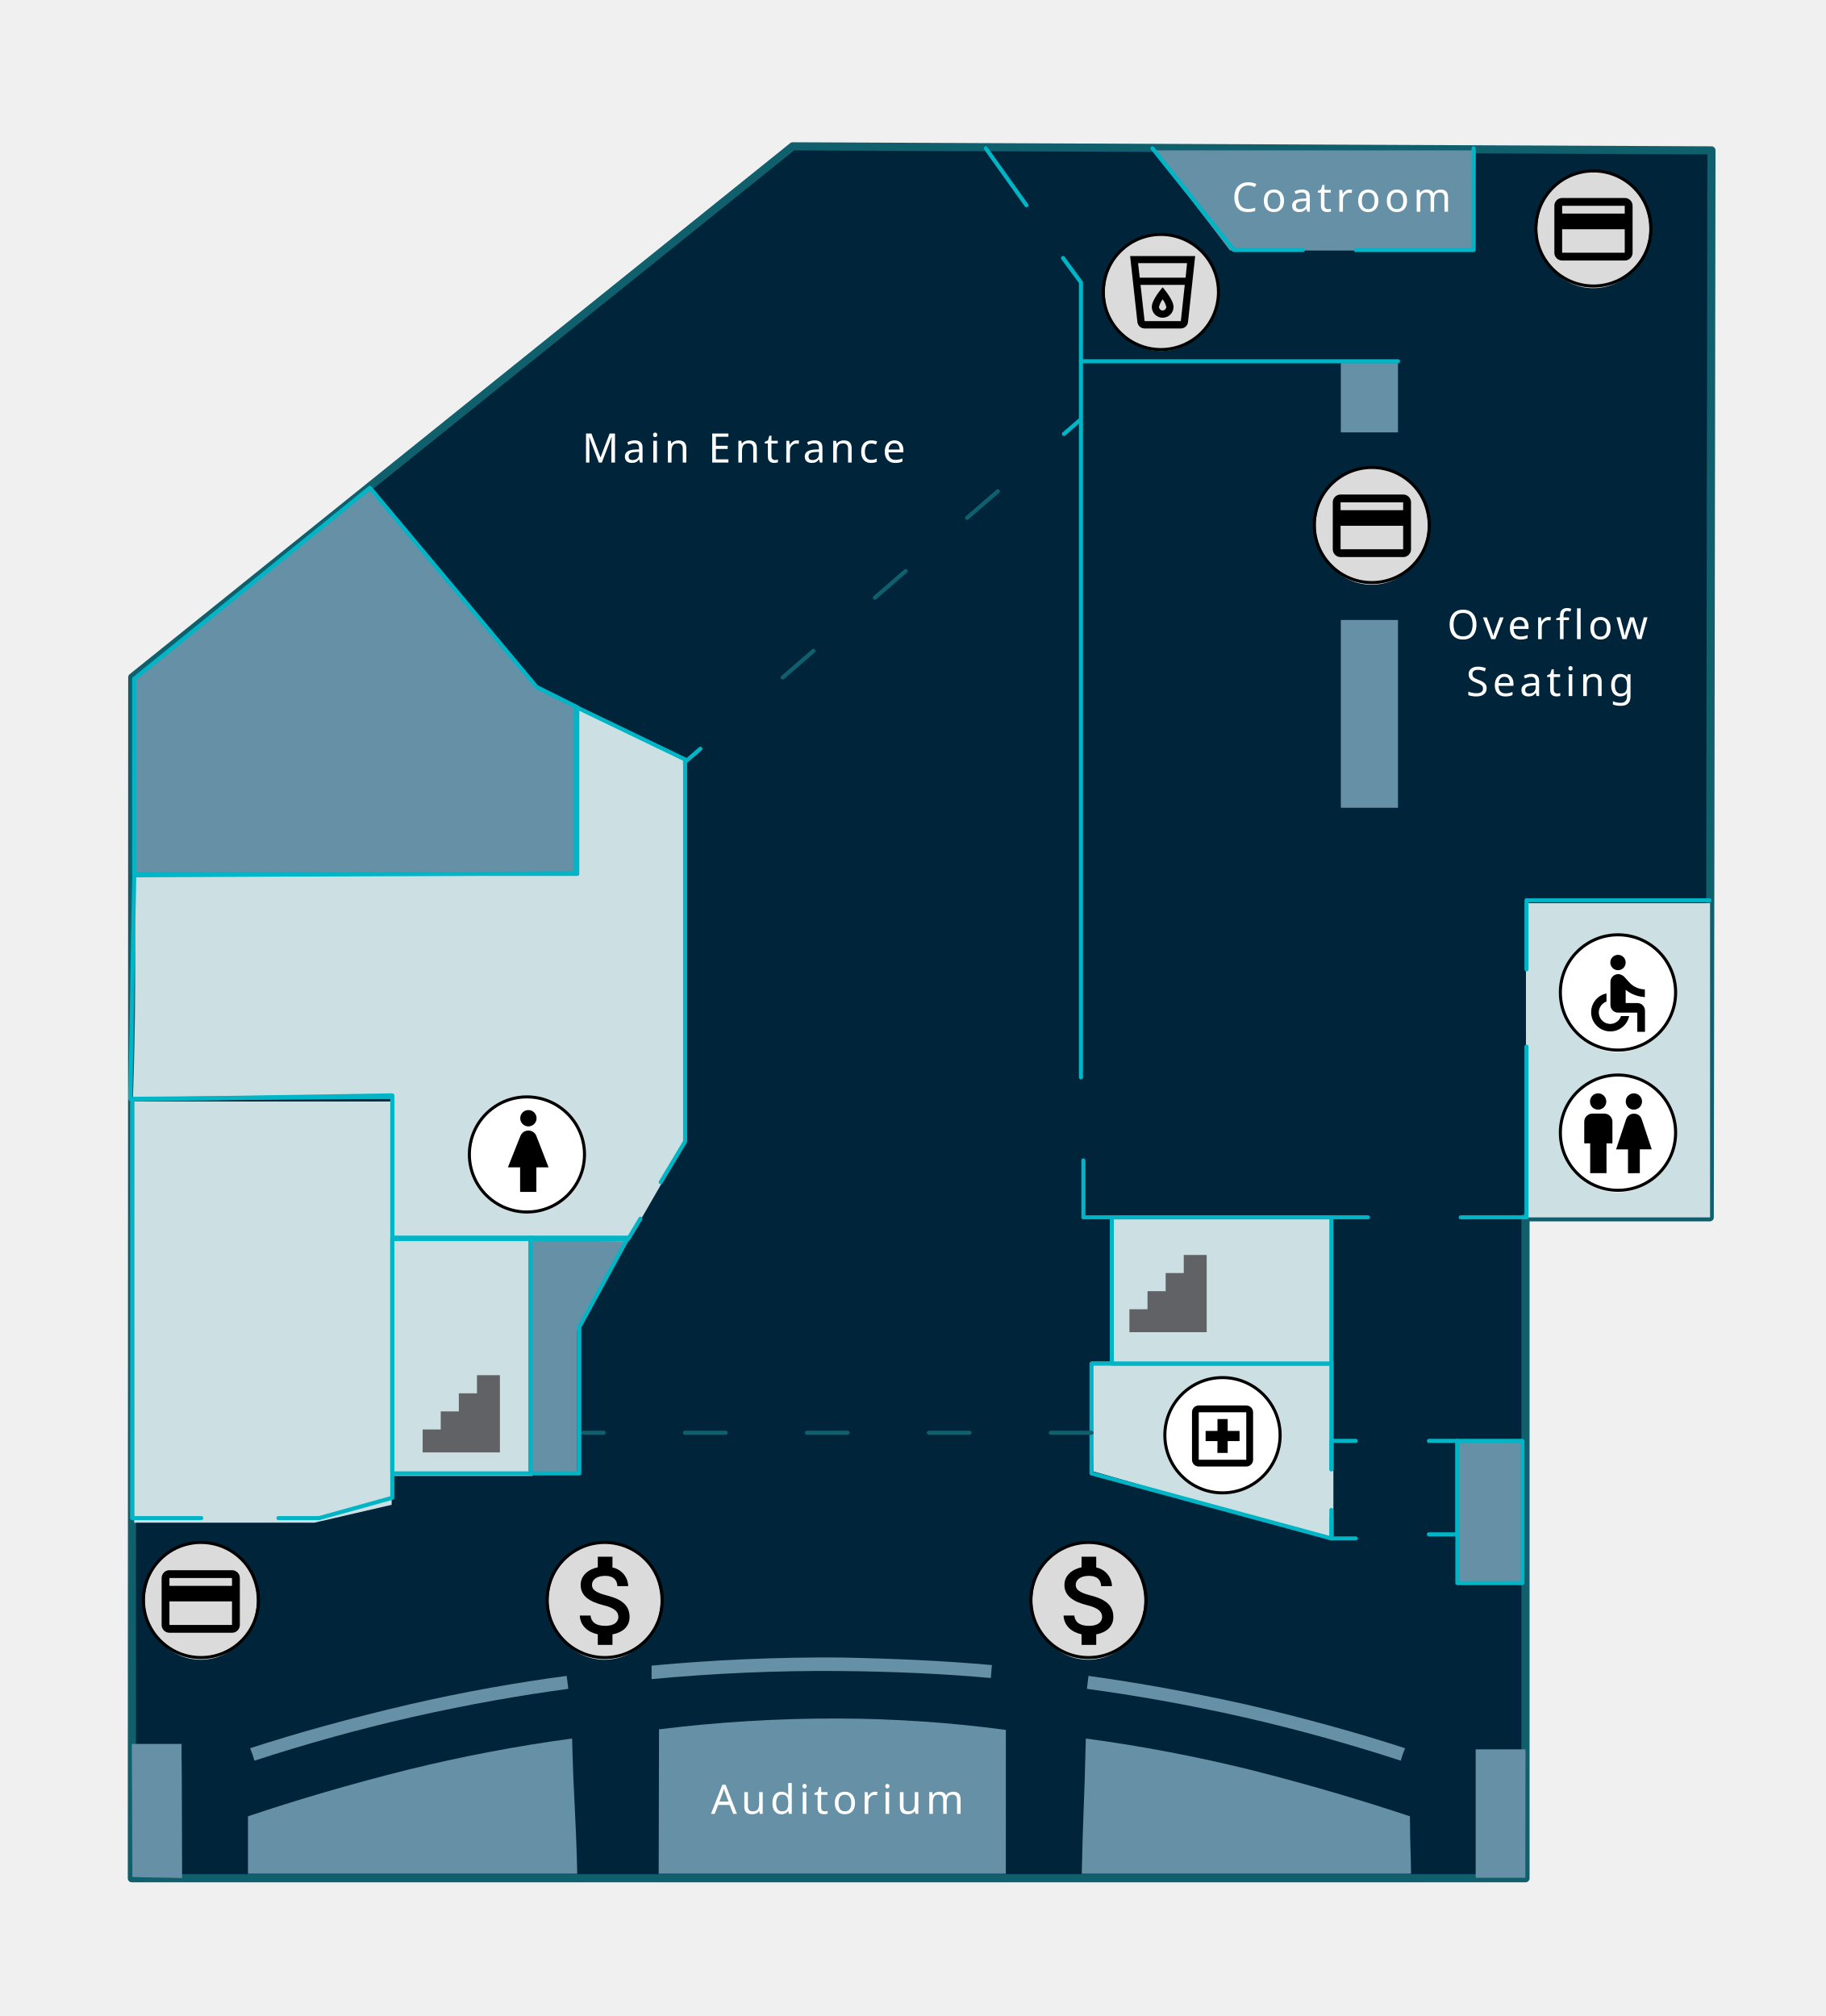
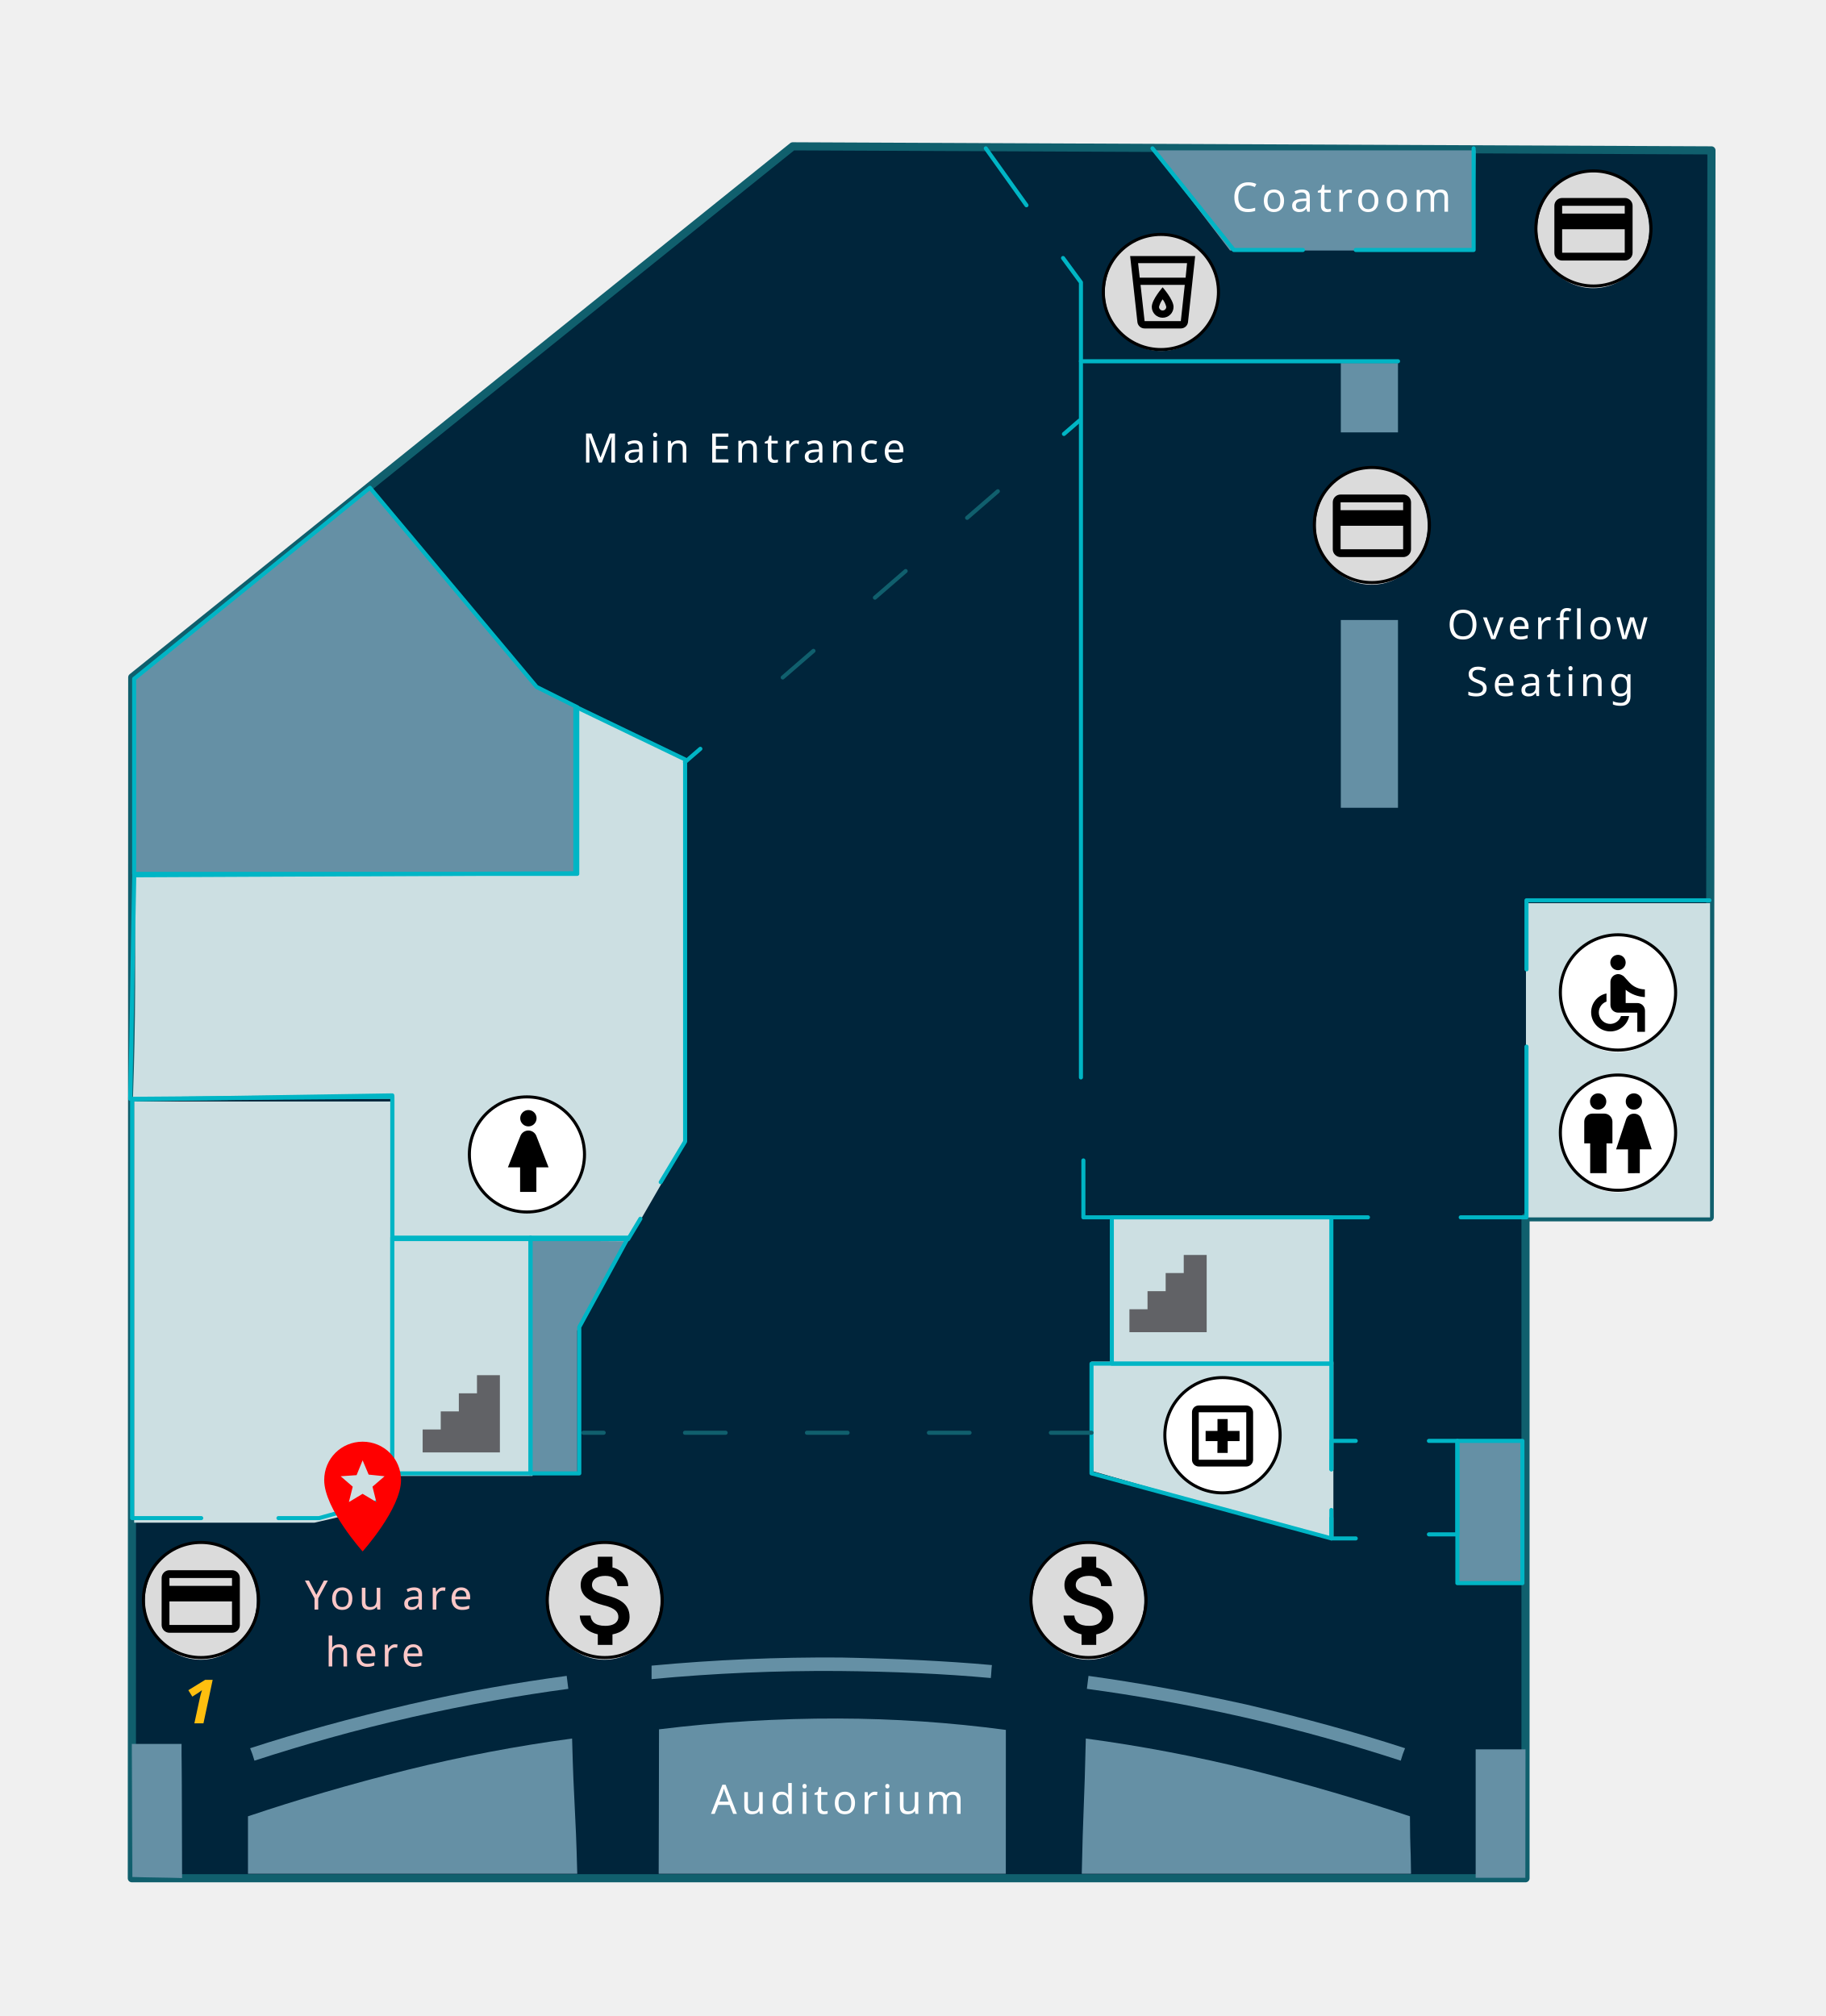
<svg xmlns="http://www.w3.org/2000/svg" viewBox="0 0 449 496" id="ground">
  <defs>
    <style>
      /*Animations*/
      @keyframes pulsestroke {
        from {
          stroke-width: 1px;
          fill: #e6d4a5;
          animation-timing-function: ease-in-out;
        }

        to {
          stroke-width: 1px;
          fill: #e6c15c;
        }
      }
      
      /* SELECTED amenities (areas icons) */
      [data-amenity-id].selected &gt; .area-shape-public,
      [data-amenity-id].selected &gt; .icon &gt; .icon-bg,
      [data-location-id].selected {             
-         animation-duration: 1s;
-         animation-name: pulsestroke;
-         animation-iteration-count: infinite;
-         animation-direction: alternate;
+         fill: #e6c15c;
      }
      
      
      .master-wall{fill:#00253b;stroke:#105f6d;stroke-linecap:round;stroke-linejoin:round;stroke-width:2px;}                                  
      .map-floorplan {stroke: rgba(0, 181, 197, 1); fill:none; stroke-linecap:round;stroke-linejoin:round;}
      .wall-divider { stroke: #105f6d; stroke-dasharray:10 20; fill:none; stroke-linecap:round;stroke-linejoin:round; }            
      .area-shape-public{fill:#ccdfe2;}
      .area-shape-public.aud{fill:#6590a5;}
      .area-disabled{fill:#6590a5;}            
      
      .text-label{fill:#fff; font: 10px sans-serif; letter-spacing: 1px; text-shadow: 1px 1px 5px #222;}
      .text-label.search-result {
        font: italic bold 15px sans-serif;        
        fill: #ffbf0f;
        text-shadow: none;
      }
      .text-label.search-result.dark {
        fill: #333; text-shadow: none;
      }
+       .text-label.you-are-here {
+         fill: #fcc7c7; text-shadow: 1px 1px 2px #222;
+       }
      
      /*ICONS*/                  
-       .icon-border {fill:none;stroke-width:0.75px;stroke:#000;}      
+       .icon-border {fill:none;stroke-width:0.75px;stroke:#000;} 
      .icon-bg{fill:#fff;}
      .icon-bg.water{fill:#dbdbdb;} /* #a7e8e8 */     
      .icon-bg.donations{fill:#dbdbdb;} /* #a7eaaa */       
      .glyph-staircase{fill:#616266;}
-       
    </style>
  </defs>
  <g id="MasterWall">
    <path class="master-wall" d="M32.43,462.11H375.26V299.5h45.32L421,37,195,36,32.53,166.65C32.53,202.46,32.51,262.17,32.43,462.11Z" />
  </g>
  <g id="disabled">
    <path class="area-disabled" d="M154.06,305.25,142,327.35v35.16H131V305.25Z" />
    <path class="area-disabled" d="M142,215V174l-10-5L91,120,33,167v48Z" />
    <path class="area-disabled" d="M302.57,61.64h60.07L363,37H283.76Z" />
    <rect class="area-disabled" x="329.83" y="89.31" width="14.06" height="17.07" />
    <rect class="area-disabled" x="329.83" y="152.54" width="14.06" height="46.2" />
    <rect class="area-disabled" x="358.29" y="354.44" width="16.65" height="35.15" />
    <path class="area-disabled" d="M375.26,430.39H363V462h12.22Z" />
    <path class="area-disabled" d="M32.43,429.06H44.66c0,87.7,0-54.73.13,33-4.12-.13-8.11-.13-12.23-.26C32.56,374.2,32.43,516.63,32.43,429.06Z" />
  </g>
  <g id="map-areas-noaccess">
    <rect class="area-shape-public stairs stairs-left" x="96.32" y="305.13" width="34.68" height="58" />
    <rect class="area-shape-public stairs stairs-right" x="273.49" y="299.42" width="54.06" height="35.92" />
    <path class="area-shape-public qah-office" d="M77.34,374.63c6.38-1.47,12.63-2.94,19-4.4q.2-49.62.13-99.23H33V374.63Z" fill="purple" />
    <path class="area-shape-public aud aud-right" d="M267.76,412.32c-.13,1.06-.26,2.12-.4,3.19,11.83,1.59,24.72,3.85,38.27,6.91,14.09,3.19,27.11,6.91,38.94,10.76a27.12,27.12,0,0,1,1.06-3.06q-17.73-5.78-39.07-10.76C292.75,416.3,279.86,414,267.76,412.32Z" />
    <path class="area-shape-public aud aud-right" d="M346.83,446.87c-12-4-25-7.84-39.2-11.43a382.83,382.83,0,0,0-40.53-7.71c-.35,16.08-.69,18-1,33.27h81C347,452.63,346.89,456.54,346.83,446.87Z" />
    <path class="area-shape-public aud aud-left" d="M139.4,412.32c.13,1.06.27,2.12.4,3.19-11.83,1.59-24.72,3.85-38.27,6.91-14.09,3.19-27.11,6.91-38.94,10.76a27.12,27.12,0,0,0-1.06-3.06q17.75-5.78,39.07-10.76C114.42,416.17,127.44,413.91,139.4,412.32Z" />
    <path class="area-shape-public aud aud-left" d="M140.73,427.73a382.83,382.83,0,0,0-40.53,7.71C86,439,72.83,442.88,61,446.87c0,10.37,0,4.14,0,14.13h81C141.59,444.48,141.16,444.48,140.73,427.73Z" />
    <path class="area-shape-public aud aud-center" d="M244,409.66c-.14,1.06-.14,2.13-.27,3.19-11.56-1.06-24.05-1.6-37.34-1.73a455.5,455.5,0,0,0-46.11,2v-3.32a463.41,463.41,0,0,1,46.64-2C219.93,408.07,232.28,408.6,244,409.66Z" />
    <path class="area-shape-public aud aud-center" d="M247.43,425.61a316.5,316.5,0,0,0-41.32-2.8,350.66,350.66,0,0,0-44,2.66c0,17.17-.06,19.16-.08,35.53h85.39Z" />
  </g>
  <g id="map-amenityIDs">
    <g data-amenity-id="firstAid" class="">
      <path class="area-shape-public firstaid" d="M268.47,335H328v43.9L268.94,362Z" data-location-id="firstAid" />
    </g>
    <g data-amenity-id="bathrooms" class="">
      <path class="area-shape-public br br-w" data-location-id="bathrooms-W1" d="M168.77,280.81c0-31.23-.13-62.45-.13-93.68v-.53c-8.9-4.25-17.67-8.51-26.58-12.63.07,17.08.15,24.16.22,41.25L33,215q.31,13.53.25,27.76t-.55,27.55H96.75L97,305l57.55.39C159.34,297.16,164,288.92,168.77,280.81Z" />
      <rect class="area-shape-public br br-acc" x="375.37" y="222.21" width="45.29" height="77.31" data-location-id="bathrooms-H1" />
-     </g>
-   </g>
-   <g id="map-icons">
-     <polygon class="glyph-staircase" points="291.19 308.76 291.19 313.21 286.74 313.21 286.74 317.67 282.28 317.67 282.28 322.12 277.83 322.12 277.83 327.76 291.19 327.76 296.83 327.76 296.83 322.12 296.83 308.76 291.19 308.76" />
-     <polygon class="glyph-staircase" points="117.33 338.34 117.33 342.8 112.87 342.8 112.87 347.25 108.42 347.25 108.42 351.7 103.97 351.7 103.97 357.34 117.33 357.34 122.97 357.34 122.97 351.7 122.97 338.34 117.33 338.34" />
-     <g class="icon icon-br-w l1">
-       <ellipse class="icon-bg" cx="129.63" cy="284.12" rx="13.83" ry="14.41" />
-       <circle class="icon-border" cx="129.62" cy="284.03" r="14.16" />
-       <path d="M131.93,279.46a2.11,2.11,0,0,0-3.91,0l-3.08,7.74h3v6.05h4V287.2h3Z" />
-       <circle cx="129.98" cy="275.12" r="2.01" />
-     </g>
-     <g class="icon icon-br-acc">
-       <ellipse class="icon-bg" cx="397.97" cy="278.86" rx="13.79" ry="14.52" />
-       <circle class="icon-border" cx="398.01" cy="278.67" r="14.18" />
-       <path d="M391.17,288.63V281.3h-1.46v-5.37a2,2,0,0,1,2-1.95h2.93a2,2,0,0,1,2,1.95v5.37h-1.46v7.33Zm12.21,0v-5.86h2.93l-2.48-7.45A1.94,1.94,0,0,0,402,274h-.12a2,2,0,0,0-1.86,1.34l-2.48,7.45h2.93v5.86ZM393.13,273a2,2,0,1,0-2-1.95A1.95,1.95,0,0,0,393.13,273Zm8.79,0a2,2,0,1,0-2-1.95A1.95,1.95,0,0,0,401.92,273Z" />
-       <ellipse class="icon-bg" cx="397.97" cy="244.37" rx="13.79" ry="14.52" />
-       <circle class="icon-border" cx="398.01" cy="244.17" r="14.18" />
-       <circle cx="398.01" cy="236.81" r="1.89" />
-       <path d="M404.62,245.31v-1.89a5.29,5.29,0,0,1-3.84-1.73l-1.22-1.35a1.73,1.73,0,0,0-.58-.42h0a1.92,1.92,0,0,0-1.12-.25,1.94,1.94,0,0,0-1.71,2v5.58a1.89,1.89,0,0,0,1.89,1.89h4.72v4.72h1.89v-5.19a1.89,1.89,0,0,0-1.89-1.89H399.9v-3.26A8.07,8.07,0,0,0,404.62,245.31Zm-8.5,6.61a2.83,2.83,0,0,1-.94-5.5v-2a4.72,4.72,0,1,0,5.57,5.57h-2A2.82,2.82,0,0,1,396.12,251.92Z" />
-     </g>
-     <g class="icon icon-firstaid l1">
-       <ellipse class="icon-bg" cx="300.68" cy="352.89" rx="13.79" ry="14.12" />
-       <circle class="icon-border" cx="300.72" cy="353.11" r="14.18" />
-       <path d="M306.57,345.79H294.88a1.66,1.66,0,0,0-1.66,1.67v11.68a1.67,1.67,0,0,0,1.67,1.67h11.69a1.68,1.68,0,0,0,1.67-1.67V347.46A1.68,1.68,0,0,0,306.57,345.79Zm0,13.35H294.88V347.46h11.69Zm-7.1-1.67H302v-2.92h2.92v-2.5H302v-2.92h-2.51v2.92h-2.92v2.5h2.92Z" />
-     </g>
-     <g data-amenity-id="waterFountains" class="">
-       <g class="icon">
-         <ellipse class="icon-bg water" cx="285.62" cy="71.94" rx="13.86" ry="14.41" data-location-id="waterFountains-C1" />
-         <circle class="icon-border" cx="285.57" cy="71.84" r="14.16" />
-         <path d="M278,63l1.79,16.24a1.77,1.77,0,0,0,1.77,1.57h8.91a1.78,1.78,0,0,0,1.77-1.57L294,63Zm12.47,16h-8.91l-1-8.91h10.88Zm1.18-10.69H280.36l-.4-3.56H292ZM286,78.17a2.67,2.67,0,0,0,2.68-2.67c0-1.78-2.68-4.81-2.68-4.81s-2.67,3-2.67,4.81A2.66,2.66,0,0,0,286,78.17Zm0-4.53a5.06,5.06,0,0,1,.89,1.86.89.89,0,0,1-1.78,0A5.08,5.08,0,0,1,286,73.64Z" />
-       </g>
-     </g>
-     <g data-amenity-id="donations" class="">
-       <g class="icon icon-donations cc l1">
-         <ellipse class="icon-bg donations" cx="391.93" cy="56.4" rx="13.77" ry="14.5" data-location-id="donations-CC1" />
-         <circle class="icon-border" cx="391.97" cy="56.21" r="14.16" />
-         <path d="M399.67,48.71h-15.4a1.9,1.9,0,0,0-1.91,1.92V62.18a1.91,1.91,0,0,0,1.92,1.92h15.4a1.92,1.92,0,0,0,1.92-1.92V50.63A1.91,1.91,0,0,0,399.67,48.71Zm0,13.47h-15.4V56.4h15.4Zm0-9.63h-15.4V50.63h15.4Z" />
-       </g>
-       <g class="icon icon-donations cc l1">
-         <ellipse class="icon-bg donations" cx="337.42" cy="129.36" rx="13.77" ry="14.5" data-location-id="donations-CC2" />
-         <circle class="icon-border" cx="337.47" cy="129.17" r="14.16" />
-         <path d="M345.16,121.67H329.77a1.91,1.91,0,0,0-1.92,1.92v11.55a1.92,1.92,0,0,0,1.93,1.92h15.39a1.92,1.92,0,0,0,1.93-1.92V123.59A1.92,1.92,0,0,0,345.16,121.67Zm0,13.47H329.77v-5.78h15.39Zm0-9.62H329.77v-1.93h15.39Z" />
-       </g>
-       <g class="icon icon-donations cash l1">
-         <ellipse class="icon-bg donations" cx="267.71" cy="393.85" rx="13.77" ry="14.5" data-location-id="donations-CA1" />
-         <circle class="icon-border" cx="267.76" cy="393.65" r="14.16" />
-         <path d="M268.23,392.52c-2.73-.71-3.61-1.44-3.61-2.58,0-1.32,1.21-2.23,3.25-2.23s2.93,1,3,2.53h2.66a4.81,4.81,0,0,0-3.87-4.59V383h-3.61v2.6c-2.33.51-4.21,2-4.21,4.35,0,2.78,2.3,4.16,5.66,5,3,.72,3.61,1.78,3.61,2.9,0,.83-.59,2.16-3.25,2.16-2.48,0-3.46-1.11-3.59-2.53h-2.65c.15,2.64,2.12,4.12,4.43,4.61v2.61h3.61v-2.59c2.35-.44,4.21-1.8,4.21-4.27C273.88,394.4,271,393.23,268.23,392.52Z" />
-       </g>
-       <g class="icon icon-donations cash l1">
-         <ellipse class="icon-bg donations" cx="148.71" cy="393.85" rx="13.77" ry="14.5" data-location-id="donations-CA1" />
-         <circle class="icon-border" cx="148.76" cy="393.65" r="14.16" />
-         <path d="M149.23,392.52c-2.73-.71-3.61-1.44-3.61-2.58,0-1.32,1.21-2.23,3.25-2.23s2.93,1,3,2.53h2.66a4.81,4.81,0,0,0-3.87-4.59V383h-3.61v2.6c-2.33.51-4.21,2-4.21,4.35,0,2.78,2.3,4.16,5.66,5,3,.72,3.61,1.78,3.61,2.9,0,.83-.59,2.16-3.25,2.16-2.48,0-3.46-1.11-3.59-2.53h-2.65c.15,2.64,2.12,4.12,4.43,4.61v2.61h3.61v-2.59c2.35-.44,4.21-1.8,4.21-4.27C154.88,394.4,152,393.23,149.23,392.52Z" />
-       </g>
-       <g class="icon icon-donations cc l1">
-         <ellipse class="icon-bg donations" cx="49.39" cy="393.85" rx="13.77" ry="14.5" data-location-id="donations-CC3" />
-         <circle class="icon-border" cx="49.44" cy="393.65" r="14.16" />
-         <path d="M57.07,386.32H41.68a1.91,1.91,0,0,0-1.92,1.92v11.55a1.92,1.92,0,0,0,1.93,1.92H57.07A1.92,1.92,0,0,0,59,399.79V388.24A1.92,1.92,0,0,0,57.07,386.32Zm0,13.47H41.68V394H57.07Zm0-9.62H41.68v-1.93H57.07Z" />
-       </g>
    </g>
  </g>
  <g id="Walls" class="map-floorplan">
    <path d="M252.5,50.5l-10-14" />
    <line x1="343.9" y1="88.88" x2="265.9" y2="88.88" />
    <path d="M265.9,265.08V69.48l-4.4-6" />
    <path d="M327.5,373.5v5l-59-16v-27h59v26" />
    <rect x="273.5" y="299.5" width="54" height="36" />
    <path d="M266.5,285.5v14h70" />
    <path d="M162.53,290.85l6-10v-94l-27-13v41l-108.5.5c-.33,15-.66,40-1,55l64.5-.5v35h58l3-5" />
    <rect x="96.5" y="304.5" width="34" height="58" />
    <path d="M91,120,33,167v48H142V174l-10-5Z" />
    <path class="wall-divider" d="M268.5,352.5h-125" />
    <path d="M265.5,103.5l-3.78,3.27" />
    <path class="wall-divider" d="M245.46,120.86l-65.05,56.33" />
    <path d="M172.28,184.23l-3.78,3.27" />
    <rect x="358.5" y="354.5" width="16" height="35" />
    <path d="M351.5,354.5h7v23h-7" />
    <path d="M333.5,354.5h-6v7" />
    <path d="M333.5,378.5h-6v-7" />
    <path d="M130.5,304.5v58h12v-36l12-22Z" />
    <path d="M49.5,373.5h-17v-103l64-1v99l-18,5h-10" />
    <path d="M283.5,36.5l20,25h17" />
    <path d="M333.5,61.5h29v-25" />
    <path d="M375.5,257.5v42H359.32" />
    <path d="M375.5,238.5v-17h45" />
  </g>
+   <g id="map-icons">
+     <path fill="red" d="M12 2C8.1 2 5 5.1 5 9C5 14.2 12 22 12 22S19 14.2 19 9C19 5.1 15.9 2 12 2M14.5 13L12 11.5L9.5 13L10.2 10.2L8 8.3L10.9 8.1L12 5.4L13.1 8L16 8.3L13.8 10.2L14.5 13Z" transform="translate(73 352) scale(1.35)" />
+     <polygon class="glyph-staircase" points="291.19 308.76 291.19 313.21 286.74 313.21 286.74 317.67 282.28 317.67 282.28 322.12 277.83 322.12 277.83 327.76 291.19 327.76 296.83 327.76 296.83 322.12 296.83 308.76 291.19 308.76" />
+     <polygon class="glyph-staircase" points="117.33 338.34 117.33 342.8 112.87 342.8 112.87 347.25 108.42 347.25 108.42 351.7 103.97 351.7 103.97 357.34 117.33 357.34 122.97 357.34 122.97 351.7 122.97 338.34 117.33 338.34" />
+     <g class="icon icon-br-w l1">
+       <ellipse class="icon-bg" cx="129.63" cy="284.12" rx="13.83" ry="14.41" />
+       <circle class="icon-border" cx="129.62" cy="284.03" r="14.16" />
+       <path d="M131.93,279.46a2.11,2.11,0,0,0-3.91,0l-3.08,7.74h3v6.05h4V287.2h3Z" />
+       <circle cx="129.98" cy="275.12" r="2.01" />
+     </g>
+     <g class="icon icon-br-acc">
+       <ellipse class="icon-bg" cx="397.97" cy="278.86" rx="13.79" ry="14.52" />
+       <circle class="icon-border" cx="398.01" cy="278.67" r="14.18" />
+       <path d="M391.17,288.63V281.3h-1.46v-5.37a2,2,0,0,1,2-1.95h2.93a2,2,0,0,1,2,1.95v5.37h-1.46v7.33Zm12.21,0v-5.86h2.93l-2.48-7.45A1.94,1.94,0,0,0,402,274h-.12a2,2,0,0,0-1.86,1.34l-2.48,7.45h2.93v5.86ZM393.13,273a2,2,0,1,0-2-1.95A1.95,1.95,0,0,0,393.13,273Zm8.79,0a2,2,0,1,0-2-1.95A1.95,1.95,0,0,0,401.92,273Z" />
+       <ellipse class="icon-bg" cx="397.97" cy="244.37" rx="13.79" ry="14.52" />
+       <circle class="icon-border" cx="398.01" cy="244.17" r="14.18" />
+       <circle cx="398.01" cy="236.81" r="1.89" />
+       <path d="M404.62,245.31v-1.89a5.29,5.29,0,0,1-3.84-1.73l-1.22-1.35a1.73,1.73,0,0,0-.58-.42h0a1.92,1.92,0,0,0-1.12-.25,1.94,1.94,0,0,0-1.71,2v5.58a1.89,1.89,0,0,0,1.89,1.89h4.72v4.72h1.89v-5.19a1.89,1.89,0,0,0-1.89-1.89H399.9v-3.26A8.07,8.07,0,0,0,404.62,245.31Zm-8.5,6.61a2.83,2.83,0,0,1-.94-5.5v-2a4.72,4.72,0,1,0,5.57,5.57h-2A2.82,2.82,0,0,1,396.12,251.92Z" />
+     </g>
+     <g class="icon icon-firstaid l1">
+       <ellipse class="icon-bg" cx="300.68" cy="352.89" rx="13.79" ry="14.12" />
+       <circle class="icon-border" cx="300.72" cy="353.11" r="14.18" />
+       <path d="M306.57,345.79H294.88a1.66,1.66,0,0,0-1.66,1.67v11.68a1.67,1.67,0,0,0,1.67,1.67h11.69a1.68,1.68,0,0,0,1.67-1.67V347.46A1.68,1.68,0,0,0,306.57,345.79Zm0,13.35H294.88V347.46h11.69Zm-7.1-1.67H302v-2.92h2.92v-2.5H302v-2.92h-2.51v2.92h-2.92v2.5h2.92Z" />
+     </g>
+     <g data-amenity-id="waterFountains" class="">
+       <g class="icon">
+         <ellipse class="icon-bg water" cx="285.62" cy="71.94" rx="13.86" ry="14.41" data-location-id="waterFountains-C1" />
+         <circle class="icon-border" cx="285.57" cy="71.84" r="14.16" />
+         <path d="M278,63l1.79,16.24a1.77,1.77,0,0,0,1.77,1.57h8.91a1.78,1.78,0,0,0,1.77-1.57L294,63Zm12.47,16h-8.91l-1-8.91h10.88Zm1.18-10.69H280.36l-.4-3.56H292ZM286,78.17a2.67,2.67,0,0,0,2.68-2.67c0-1.78-2.68-4.81-2.68-4.81s-2.67,3-2.67,4.81A2.66,2.66,0,0,0,286,78.17Zm0-4.53a5.06,5.06,0,0,1,.89,1.86.89.89,0,0,1-1.78,0A5.08,5.08,0,0,1,286,73.64Z" />
+       </g>
+     </g>
+     <g data-amenity-id="donations" class="">
+       <g class="icon icon-donations cc l1">
+         <ellipse class="icon-bg donations" cx="391.93" cy="56.4" rx="13.77" ry="14.5" data-location-id="donations-CC1" />
+         <circle class="icon-border" cx="391.97" cy="56.21" r="14.16" />
+         <path d="M399.67,48.71h-15.4a1.9,1.9,0,0,0-1.91,1.92V62.18a1.91,1.91,0,0,0,1.92,1.92h15.4a1.92,1.92,0,0,0,1.92-1.92V50.63A1.91,1.91,0,0,0,399.67,48.71Zm0,13.47h-15.4V56.4h15.4Zm0-9.63h-15.4V50.63h15.4Z" />
+       </g>
+       <g class="icon icon-donations cc l1">
+         <ellipse class="icon-bg donations" cx="337.42" cy="129.36" rx="13.77" ry="14.5" data-location-id="donations-CC2" />
+         <circle class="icon-border" cx="337.47" cy="129.17" r="14.16" />
+         <path d="M345.16,121.67H329.77a1.91,1.91,0,0,0-1.92,1.92v11.55a1.92,1.92,0,0,0,1.93,1.92h15.39a1.92,1.92,0,0,0,1.93-1.92V123.59A1.92,1.92,0,0,0,345.16,121.67Zm0,13.47H329.77v-5.78h15.39Zm0-9.62H329.77v-1.93h15.39Z" />
+       </g>
+       <g class="icon icon-donations cash l1">
+         <ellipse class="icon-bg donations" cx="267.71" cy="393.85" rx="13.77" ry="14.5" data-location-id="donations-CA1" />
+         <circle class="icon-border" cx="267.76" cy="393.65" r="14.16" />
+         <path d="M268.23,392.52c-2.73-.71-3.61-1.44-3.61-2.58,0-1.32,1.21-2.23,3.25-2.23s2.93,1,3,2.53h2.66a4.81,4.81,0,0,0-3.87-4.59V383h-3.61v2.6c-2.33.51-4.21,2-4.21,4.35,0,2.78,2.3,4.16,5.66,5,3,.72,3.61,1.78,3.61,2.9,0,.83-.59,2.16-3.25,2.16-2.48,0-3.46-1.11-3.59-2.53h-2.65c.15,2.64,2.12,4.12,4.43,4.61v2.61h3.61v-2.59c2.35-.44,4.21-1.8,4.21-4.27C273.88,394.4,271,393.23,268.23,392.52Z" />
+       </g>
+       <g class="icon icon-donations cash l1">
+         <ellipse class="icon-bg donations" cx="148.71" cy="393.85" rx="13.77" ry="14.5" data-location-id="donations-CA1" />
+         <circle class="icon-border" cx="148.76" cy="393.65" r="14.16" />
+         <path d="M149.23,392.52c-2.73-.71-3.61-1.44-3.61-2.58,0-1.32,1.21-2.23,3.25-2.23s2.93,1,3,2.53h2.66a4.81,4.81,0,0,0-3.87-4.59V383h-3.61v2.6c-2.33.51-4.21,2-4.21,4.35,0,2.78,2.3,4.16,5.66,5,3,.72,3.61,1.78,3.61,2.9,0,.83-.59,2.16-3.25,2.16-2.48,0-3.46-1.11-3.59-2.53h-2.65c.15,2.64,2.12,4.12,4.43,4.61v2.61h3.61v-2.59c2.35-.44,4.21-1.8,4.21-4.27C154.88,394.4,152,393.23,149.23,392.52Z" />
+       </g>
+       <g class="icon icon-donations cc l1">
+         <ellipse class="icon-bg donations" cx="49.39" cy="393.85" rx="13.77" ry="14.5" data-location-id="donations-CC3" />
+         <circle class="icon-border" cx="49.44" cy="393.65" r="14.16" />
+         <path d="M57.07,386.32H41.68a1.91,1.91,0,0,0-1.92,1.92v11.55a1.92,1.92,0,0,0,1.93,1.92H57.07A1.92,1.92,0,0,0,59,399.79V388.24A1.92,1.92,0,0,0,57.07,386.32Zm0,13.47H41.68V394H57.07Zm0-9.62H41.68v-1.93H57.07Z" />
+       </g>
+     </g>
+   </g>
  <g id="Text" class="">
+     <text class="text-label you-are-here" transform="translate(75, 396)" fill="red">You are <tspan x="5" y="14">here</tspan>
+     </text>
    <text class="text-label" transform="translate(303.03 52.08)">Coatroom
    </text>
    <text class="text-label" transform="translate(355.99 157.25)">Overflow
      <tspan x="4.69" y="14">Seating</tspan>
    </text>
    <text class="text-label" transform="translate(143.19 113.8)">Main Entrance</text>
    <text class="text-label" transform="translate(174.9 446.27)">Auditorium</text>
  </g>
  <g id="search-results">
    <text class="text-label search-result" transform="translate(360 265)" data-search-result-id="bathrooms-H1">
    </text>
    <text class="text-label search-result" transform="translate(175 260)" data-search-result-id="bathrooms-W1">
    </text>
    <text class="text-label search-result" transform="translate(262 57)" data-search-result-id="waterFountains-C1">
    </text>
    <text class="text-label search-result" transform="translate(332 371)" data-search-result-id="firstAid">
    </text>
    <text class="text-label search-result" transform="translate(405 42)" data-search-result-id="donations-CC1">
    </text>
    <text class="text-label search-result" transform="translate(350 117)" data-search-result-id="donations-CC2">
    </text>
    <text class="text-label search-result" transform="translate(206 396)" data-search-result-id="donations-CA1">
    </text>
-     <text class="text-label search-result" transform="translate(68 390)" data-search-result-id="donations-CC3">
+     <text class="text-label search-result" transform="translate(45 424)" data-search-result-id="donations-CC3">1
    </text>
  </g>
</svg>
